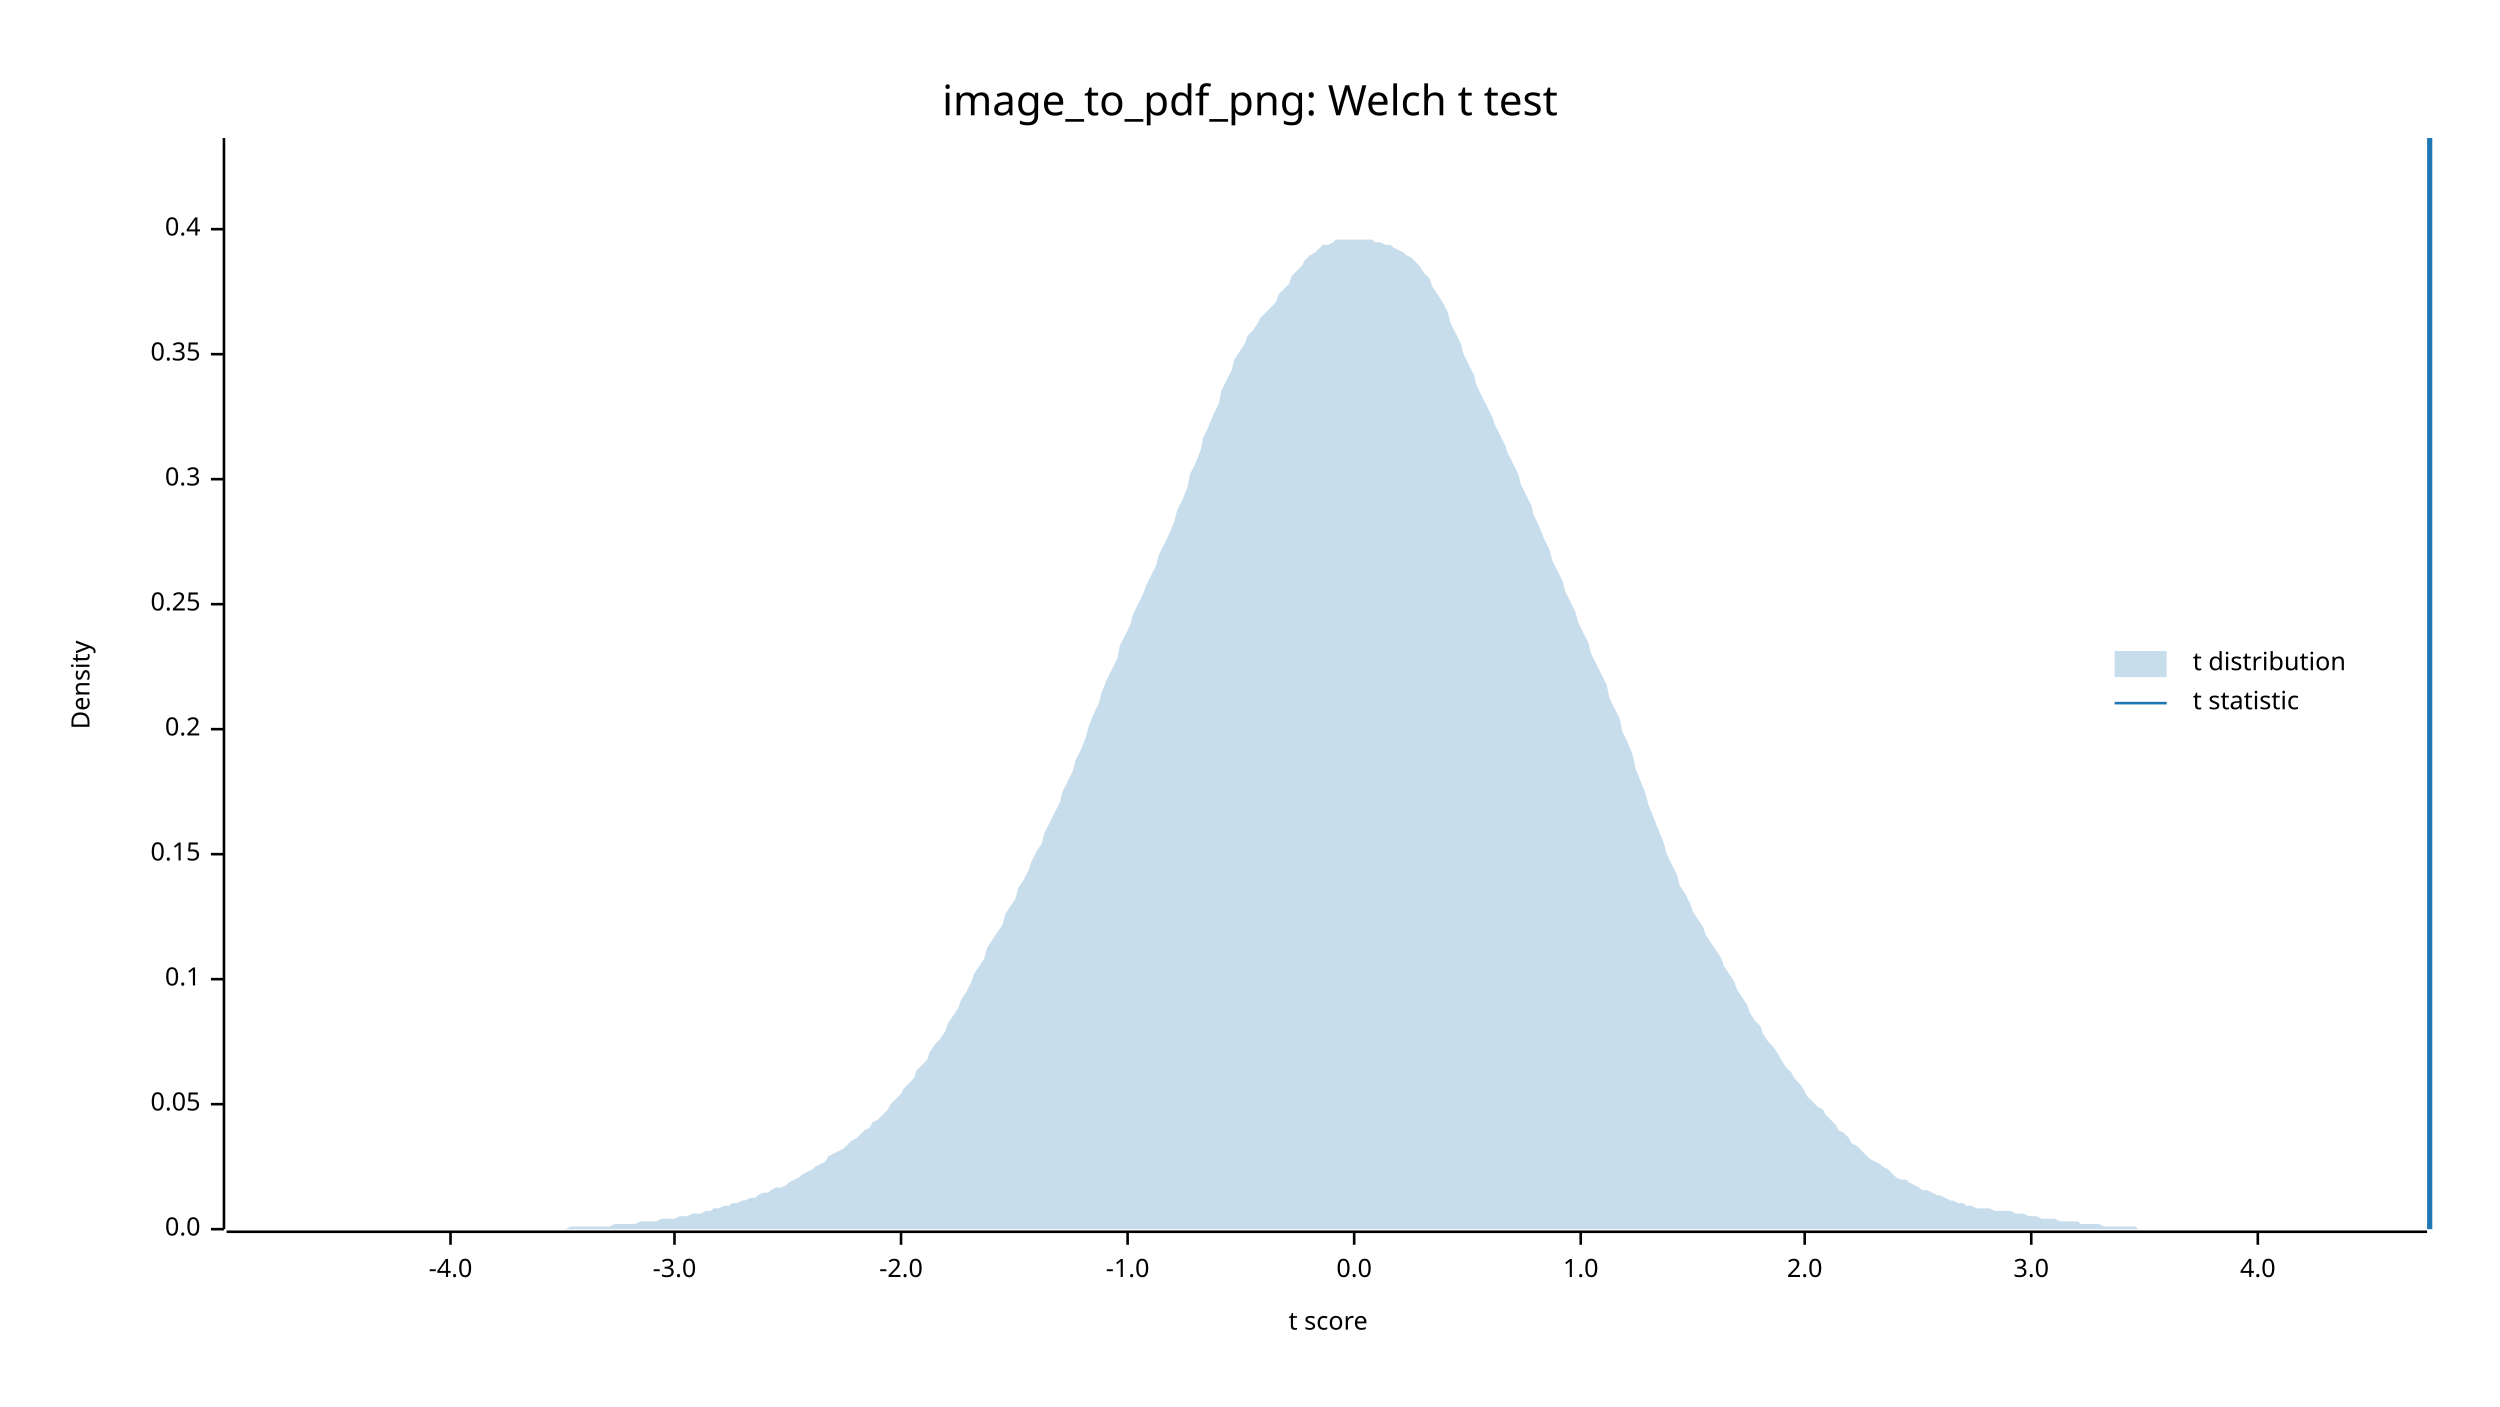
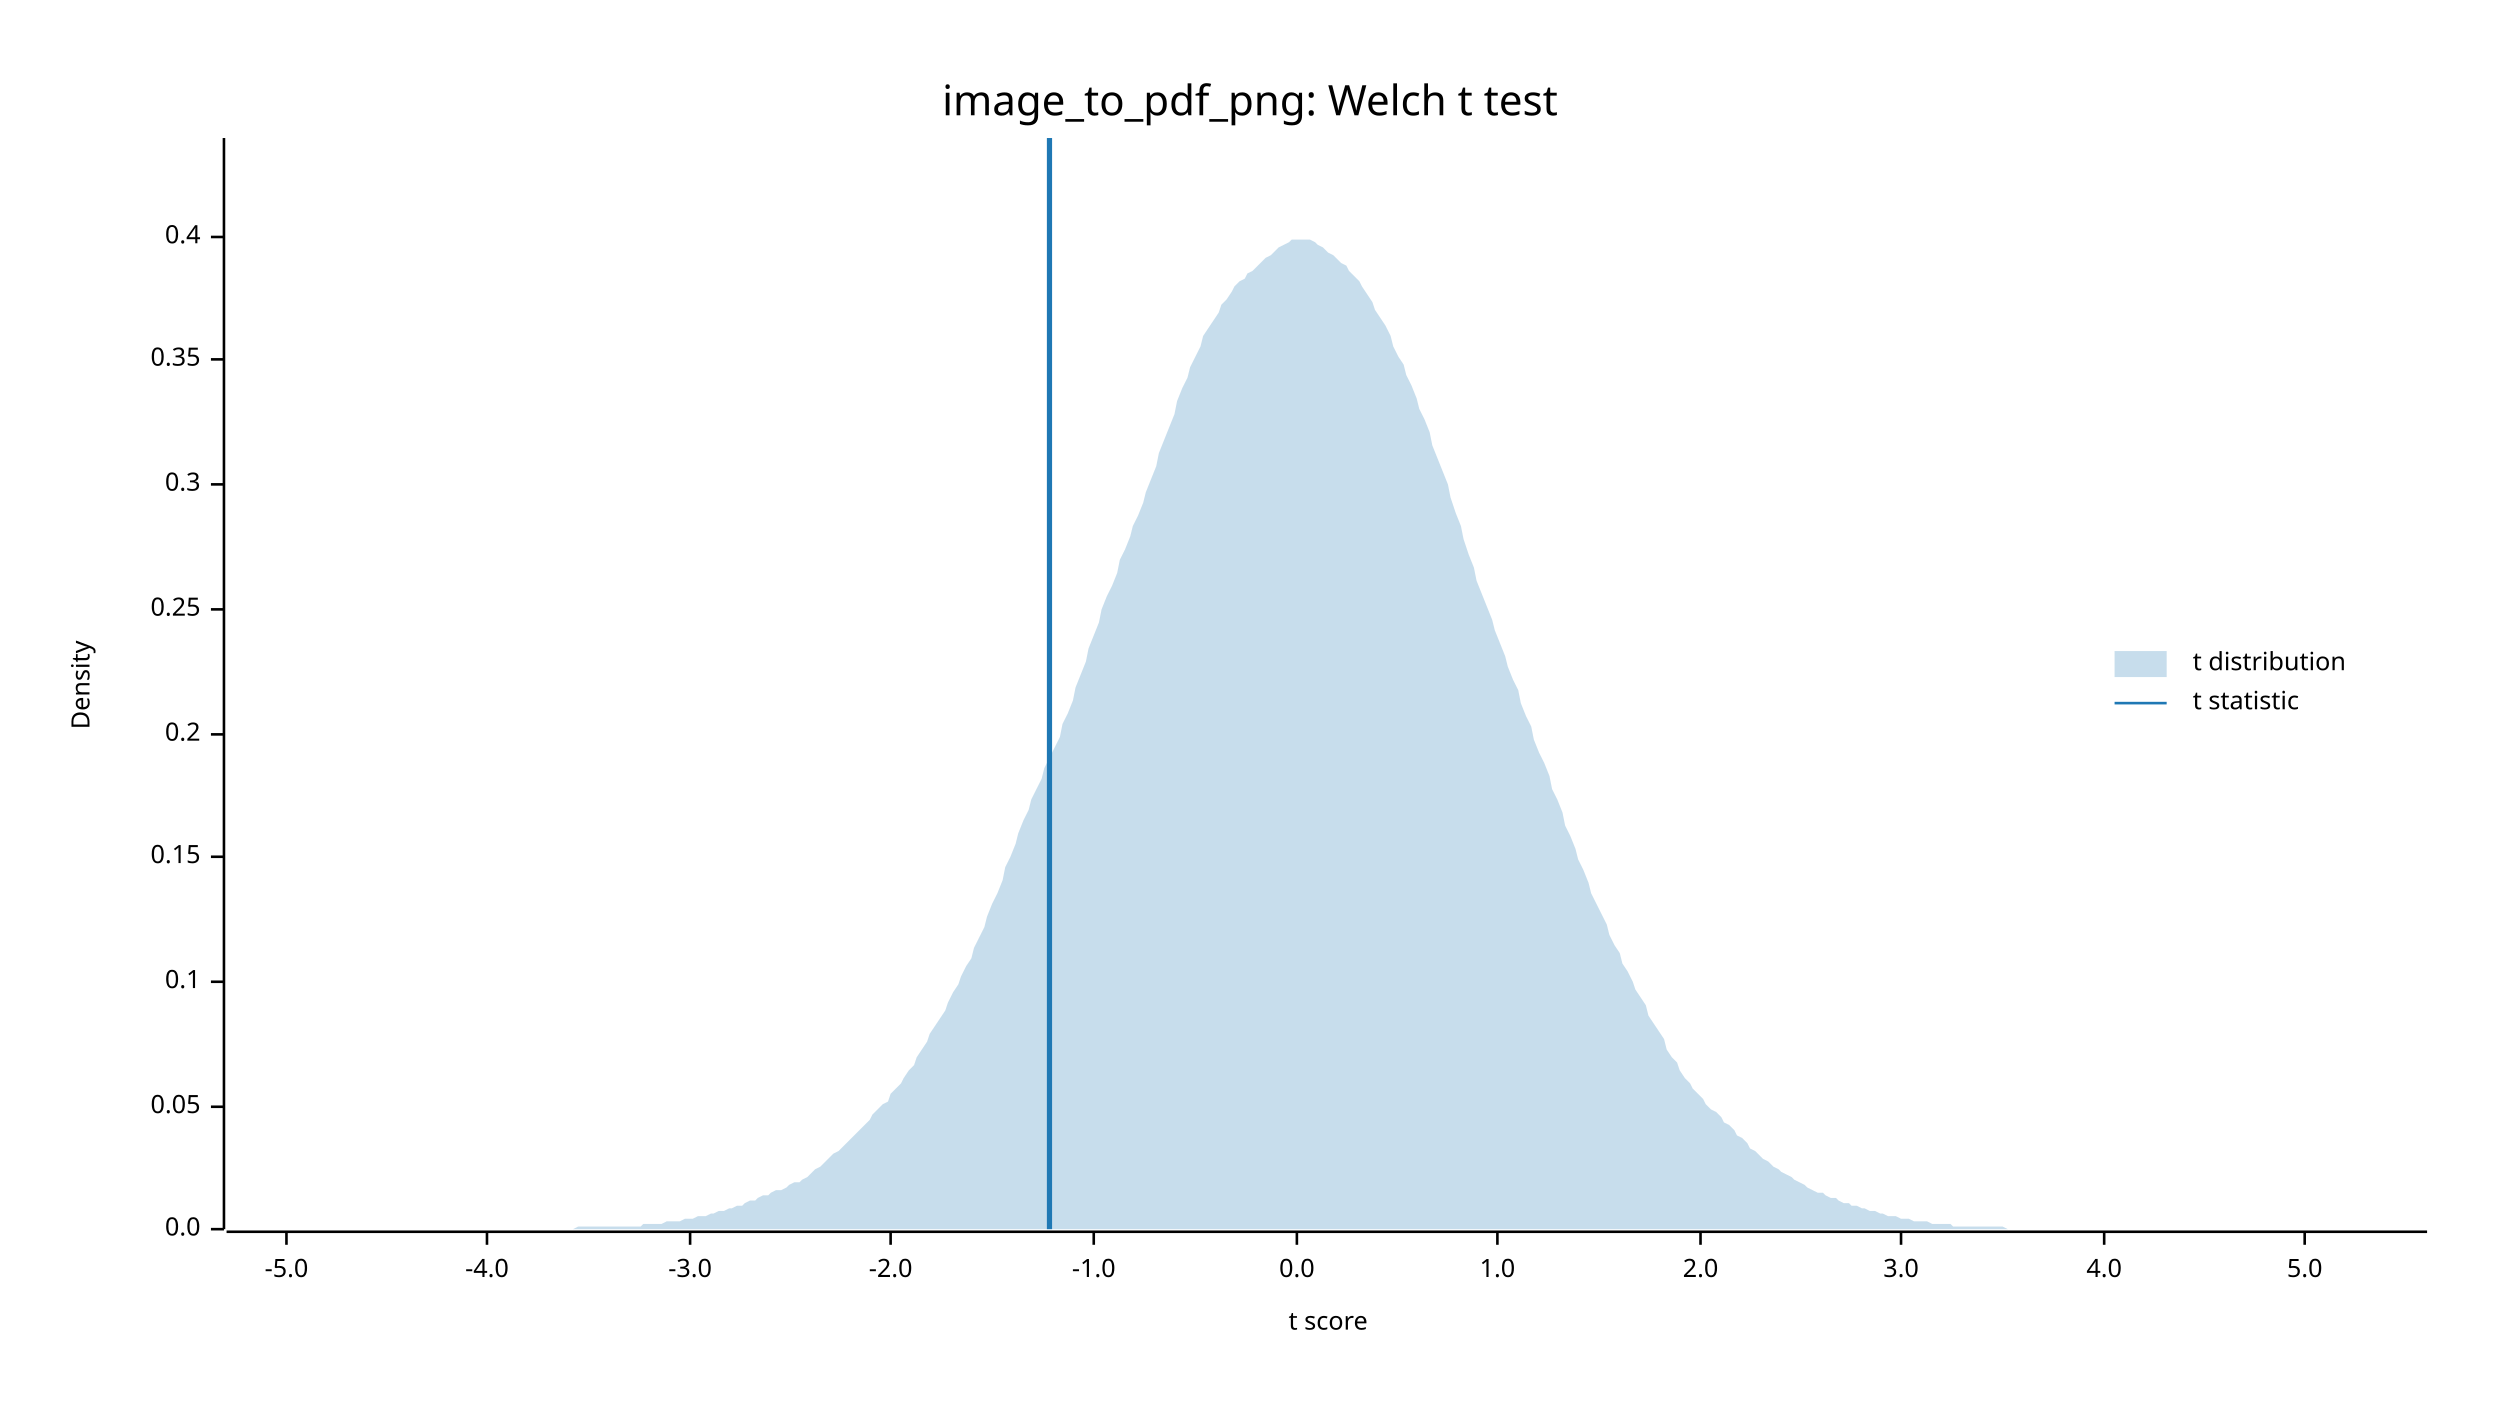
<svg xmlns="http://www.w3.org/2000/svg" width="960" height="540" viewBox="0 0 960 540">
  <text x="480" y="32" dy="0.76em" text-anchor="middle" font-family="sans-serif" font-size="16.129" opacity="1" fill="#000000">
image_to_pdf_png: Welch t test
</text>
  <text x="27" y="263" dy="0.76em" text-anchor="middle" font-family="sans-serif" font-size="9.677" opacity="1" fill="#000000" transform="rotate(270, 27, 263)">
Density
</text>
  <text x="510" y="513" dy="-0.5ex" text-anchor="middle" font-family="sans-serif" font-size="9.677" opacity="1" fill="#000000">
t score
</text>
  <polyline fill="none" opacity="1" stroke="#000000" stroke-width="1" points="86,53 86,472 " />
  <text x="77" y="472" dy="0.5ex" text-anchor="end" font-family="sans-serif" font-size="9.677" opacity="1" fill="#000000">
0.0
</text>
  <polyline fill="none" opacity="1" stroke="#000000" stroke-width="1" points="81,472 86,472 " />
-   <text x="77" y="424" dy="0.5ex" text-anchor="end" font-family="sans-serif" font-size="9.677" opacity="1" fill="#000000">
+   <text x="77" y="425" dy="0.5ex" text-anchor="end" font-family="sans-serif" font-size="9.677" opacity="1" fill="#000000">
0.05
</text>
-   <polyline fill="none" opacity="1" stroke="#000000" stroke-width="1" points="81,424 86,424 " />
-   <text x="77" y="376" dy="0.5ex" text-anchor="end" font-family="sans-serif" font-size="9.677" opacity="1" fill="#000000">
+   <polyline fill="none" opacity="1" stroke="#000000" stroke-width="1" points="81,425 86,425 " />
+   <text x="77" y="377" dy="0.5ex" text-anchor="end" font-family="sans-serif" font-size="9.677" opacity="1" fill="#000000">
0.1
</text>
-   <polyline fill="none" opacity="1" stroke="#000000" stroke-width="1" points="81,376 86,376 " />
-   <text x="77" y="328" dy="0.5ex" text-anchor="end" font-family="sans-serif" font-size="9.677" opacity="1" fill="#000000">
+   <polyline fill="none" opacity="1" stroke="#000000" stroke-width="1" points="81,377 86,377 " />
+   <text x="77" y="329" dy="0.5ex" text-anchor="end" font-family="sans-serif" font-size="9.677" opacity="1" fill="#000000">
0.15
</text>
-   <polyline fill="none" opacity="1" stroke="#000000" stroke-width="1" points="81,328 86,328 " />
-   <text x="77" y="280" dy="0.5ex" text-anchor="end" font-family="sans-serif" font-size="9.677" opacity="1" fill="#000000">
+   <polyline fill="none" opacity="1" stroke="#000000" stroke-width="1" points="81,329 86,329 " />
+   <text x="77" y="282" dy="0.5ex" text-anchor="end" font-family="sans-serif" font-size="9.677" opacity="1" fill="#000000">
0.2
</text>
-   <polyline fill="none" opacity="1" stroke="#000000" stroke-width="1" points="81,280 86,280 " />
-   <text x="77" y="232" dy="0.5ex" text-anchor="end" font-family="sans-serif" font-size="9.677" opacity="1" fill="#000000">
+   <polyline fill="none" opacity="1" stroke="#000000" stroke-width="1" points="81,282 86,282 " />
+   <text x="77" y="234" dy="0.5ex" text-anchor="end" font-family="sans-serif" font-size="9.677" opacity="1" fill="#000000">
0.25
</text>
-   <polyline fill="none" opacity="1" stroke="#000000" stroke-width="1" points="81,232 86,232 " />
-   <text x="77" y="184" dy="0.5ex" text-anchor="end" font-family="sans-serif" font-size="9.677" opacity="1" fill="#000000">
+   <polyline fill="none" opacity="1" stroke="#000000" stroke-width="1" points="81,234 86,234 " />
+   <text x="77" y="186" dy="0.5ex" text-anchor="end" font-family="sans-serif" font-size="9.677" opacity="1" fill="#000000">
0.3
</text>
-   <polyline fill="none" opacity="1" stroke="#000000" stroke-width="1" points="81,184 86,184 " />
-   <text x="77" y="136" dy="0.5ex" text-anchor="end" font-family="sans-serif" font-size="9.677" opacity="1" fill="#000000">
+   <polyline fill="none" opacity="1" stroke="#000000" stroke-width="1" points="81,186 86,186 " />
+   <text x="77" y="138" dy="0.5ex" text-anchor="end" font-family="sans-serif" font-size="9.677" opacity="1" fill="#000000">
0.35
</text>
-   <polyline fill="none" opacity="1" stroke="#000000" stroke-width="1" points="81,136 86,136 " />
-   <text x="77" y="88" dy="0.5ex" text-anchor="end" font-family="sans-serif" font-size="9.677" opacity="1" fill="#000000">
+   <polyline fill="none" opacity="1" stroke="#000000" stroke-width="1" points="81,138 86,138 " />
+   <text x="77" y="91" dy="0.5ex" text-anchor="end" font-family="sans-serif" font-size="9.677" opacity="1" fill="#000000">
0.4
</text>
-   <polyline fill="none" opacity="1" stroke="#000000" stroke-width="1" points="81,88 86,88 " />
+   <polyline fill="none" opacity="1" stroke="#000000" stroke-width="1" points="81,91 86,91 " />
  <polyline fill="none" opacity="1" stroke="#000000" stroke-width="1" points="87,473 932,473 " />
-   <text x="173" y="483" dy="0.76em" text-anchor="middle" font-family="sans-serif" font-size="9.677" opacity="1" fill="#000000">
+   <text x="110" y="483" dy="0.76em" text-anchor="middle" font-family="sans-serif" font-size="9.677" opacity="1" fill="#000000">
+ -5.0
+ </text>
+   <polyline fill="none" opacity="1" stroke="#000000" stroke-width="1" points="110,473 110,478 " />
+   <text x="187" y="483" dy="0.76em" text-anchor="middle" font-family="sans-serif" font-size="9.677" opacity="1" fill="#000000">
-4.0
</text>
-   <polyline fill="none" opacity="1" stroke="#000000" stroke-width="1" points="173,473 173,478 " />
-   <text x="259" y="483" dy="0.76em" text-anchor="middle" font-family="sans-serif" font-size="9.677" opacity="1" fill="#000000">
+   <polyline fill="none" opacity="1" stroke="#000000" stroke-width="1" points="187,473 187,478 " />
+   <text x="265" y="483" dy="0.76em" text-anchor="middle" font-family="sans-serif" font-size="9.677" opacity="1" fill="#000000">
-3.0
</text>
-   <polyline fill="none" opacity="1" stroke="#000000" stroke-width="1" points="259,473 259,478 " />
-   <text x="346" y="483" dy="0.76em" text-anchor="middle" font-family="sans-serif" font-size="9.677" opacity="1" fill="#000000">
+   <polyline fill="none" opacity="1" stroke="#000000" stroke-width="1" points="265,473 265,478 " />
+   <text x="342" y="483" dy="0.76em" text-anchor="middle" font-family="sans-serif" font-size="9.677" opacity="1" fill="#000000">
-2.0
</text>
-   <polyline fill="none" opacity="1" stroke="#000000" stroke-width="1" points="346,473 346,478 " />
-   <text x="433" y="483" dy="0.76em" text-anchor="middle" font-family="sans-serif" font-size="9.677" opacity="1" fill="#000000">
+   <polyline fill="none" opacity="1" stroke="#000000" stroke-width="1" points="342,473 342,478 " />
+   <text x="420" y="483" dy="0.76em" text-anchor="middle" font-family="sans-serif" font-size="9.677" opacity="1" fill="#000000">
-1.0
</text>
-   <polyline fill="none" opacity="1" stroke="#000000" stroke-width="1" points="433,473 433,478 " />
-   <text x="520" y="483" dy="0.76em" text-anchor="middle" font-family="sans-serif" font-size="9.677" opacity="1" fill="#000000">
+   <polyline fill="none" opacity="1" stroke="#000000" stroke-width="1" points="420,473 420,478 " />
+   <text x="498" y="483" dy="0.76em" text-anchor="middle" font-family="sans-serif" font-size="9.677" opacity="1" fill="#000000">
0.0
</text>
-   <polyline fill="none" opacity="1" stroke="#000000" stroke-width="1" points="520,473 520,478 " />
-   <text x="607" y="483" dy="0.76em" text-anchor="middle" font-family="sans-serif" font-size="9.677" opacity="1" fill="#000000">
+   <polyline fill="none" opacity="1" stroke="#000000" stroke-width="1" points="498,473 498,478 " />
+   <text x="575" y="483" dy="0.76em" text-anchor="middle" font-family="sans-serif" font-size="9.677" opacity="1" fill="#000000">
1.0
</text>
-   <polyline fill="none" opacity="1" stroke="#000000" stroke-width="1" points="607,473 607,478 " />
-   <text x="693" y="483" dy="0.76em" text-anchor="middle" font-family="sans-serif" font-size="9.677" opacity="1" fill="#000000">
+   <polyline fill="none" opacity="1" stroke="#000000" stroke-width="1" points="575,473 575,478 " />
+   <text x="653" y="483" dy="0.76em" text-anchor="middle" font-family="sans-serif" font-size="9.677" opacity="1" fill="#000000">
2.0
</text>
-   <polyline fill="none" opacity="1" stroke="#000000" stroke-width="1" points="693,473 693,478 " />
-   <text x="780" y="483" dy="0.76em" text-anchor="middle" font-family="sans-serif" font-size="9.677" opacity="1" fill="#000000">
+   <polyline fill="none" opacity="1" stroke="#000000" stroke-width="1" points="653,473 653,478 " />
+   <text x="730" y="483" dy="0.76em" text-anchor="middle" font-family="sans-serif" font-size="9.677" opacity="1" fill="#000000">
3.0
</text>
-   <polyline fill="none" opacity="1" stroke="#000000" stroke-width="1" points="780,473 780,478 " />
-   <text x="867" y="483" dy="0.76em" text-anchor="middle" font-family="sans-serif" font-size="9.677" opacity="1" fill="#000000">
+   <polyline fill="none" opacity="1" stroke="#000000" stroke-width="1" points="730,473 730,478 " />
+   <text x="808" y="483" dy="0.76em" text-anchor="middle" font-family="sans-serif" font-size="9.677" opacity="1" fill="#000000">
4.0
</text>
-   <polyline fill="none" opacity="1" stroke="#000000" stroke-width="1" points="867,473 867,478 " />
-   <polygon opacity="0.25" fill="#1F78B4" points="87,472 88,472 90,472 92,472 93,472 95,472 97,472 98,472 100,472 102,472 103,472 105,472 107,472 109,472 110,472 112,472 114,472 115,472 117,472 119,472 120,472 122,472 124,472 125,472 127,472 129,472 131,472 132,472 134,472 136,472 137,472 139,472 141,472 142,472 144,472 146,472 147,472 149,472 151,472 153,472 154,472 156,472 158,472 159,472 161,472 163,472 164,472 166,472 168,472 169,472 171,472 173,472 175,472 176,472 178,472 180,472 181,472 183,472 185,472 186,472 188,472 190,472 191,472 193,472 195,472 197,472 198,472 200,472 202,472 203,472 205,472 207,472 208,472 210,472 212,472 214,472 215,472 217,472 219,471 220,471 222,471 224,471 225,471 227,471 229,471 230,471 232,471 234,471 236,470 237,470 239,470 241,470 242,470 244,470 246,469 247,469 249,469 251,469 252,469 254,468 256,468 258,468 259,468 261,467 263,467 264,467 266,466 268,466 269,466 271,465 273,465 274,464 276,464 278,463 280,463 281,462 283,462 285,461 286,461 288,460 290,460 291,459 293,458 295,458 296,457 298,456 300,456 302,455 303,454 305,453 307,452 308,451 310,450 312,449 313,448 315,447 317,446 318,444 320,443 322,442 324,441 325,440 327,438 329,437 330,436 332,434 334,433 335,431 337,430 339,428 341,426 342,424 344,422 346,420 347,418 349,416 351,414 352,411 354,409 356,407 357,404 359,401 361,399 363,396 364,393 366,390 368,387 369,384 371,381 373,377 374,374 376,371 378,368 379,364 381,361 383,358 385,355 386,351 388,348 390,345 391,341 393,338 395,334 396,331 398,327 400,324 401,320 403,316 405,312 407,308 408,304 410,300 412,296 413,292 415,288 417,283 418,279 420,274 422,270 423,266 425,261 427,257 429,253 430,248 432,244 434,240 435,236 437,232 439,228 440,225 442,221 444,217 445,213 447,209 449,205 451,200 452,196 454,192 456,187 457,182 459,178 461,173 462,168 464,164 466,159 468,155 469,150 471,146 473,142 474,138 476,135 478,132 479,129 481,127 483,124 484,122 486,120 488,118 490,116 491,113 493,111 495,109 496,106 498,104 500,102 501,100 503,98 505,97 506,96 508,94 510,94 512,93 513,92 515,92 517,92 518,92 520,92 522,92 523,92 525,92 527,92 528,93 530,93 532,94 534,94 535,95 537,96 539,97 540,98 542,99 544,101 545,102 547,105 549,107 550,110 552,113 554,116 556,120 557,124 559,128 561,132 562,136 564,140 566,144 567,148 569,152 571,156 573,160 574,163 576,167 578,171 579,174 581,178 583,182 584,186 586,190 588,194 589,198 591,202 593,207 595,211 596,215 598,219 600,223 601,227 603,231 605,235 606,239 608,243 610,247 611,251 613,255 615,259 617,263 618,268 620,272 622,276 623,281 625,285 627,290 628,295 630,300 632,305 633,309 635,314 637,319 639,324 640,328 642,332 644,336 645,340 647,343 649,347 650,350 652,353 654,356 655,359 657,362 659,365 661,368 662,371 664,374 666,377 667,380 669,383 671,386 672,389 674,392 676,394 677,397 679,400 681,402 683,405 684,407 686,410 688,412 689,414 691,416 693,419 694,421 696,423 698,425 700,426 701,428 703,430 705,432 706,434 708,435 710,437 711,439 713,440 715,442 716,443 718,445 720,446 722,447 723,448 725,449 727,451 728,452 730,453 732,453 733,454 735,455 737,456 738,457 740,457 742,458 744,459 745,459 747,460 749,461 750,461 752,462 754,462 755,463 757,463 759,464 760,464 762,464 764,464 766,465 767,465 769,465 771,465 772,465 774,466 776,466 777,466 779,467 781,467 782,467 784,468 786,468 788,468 789,468 791,469 793,469 794,469 796,469 798,469 799,470 801,470 803,470 804,470 806,470 808,471 810,471 811,471 813,471 815,471 816,471 818,471 820,471 821,472 823,472 825,472 827,472 828,472 830,472 832,472 833,472 835,472 837,472 838,472 840,472 842,472 843,472 845,472 847,472 849,472 850,472 852,472 854,472 855,472 857,472 859,472 860,472 862,472 864,472 865,472 867,472 869,472 871,472 872,472 874,472 876,472 877,472 879,472 881,472 882,472 884,472 886,472 887,472 889,472 891,472 893,472 894,472 896,472 898,472 899,472 901,472 903,472 904,472 906,472 908,472 909,472 911,472 913,472 915,472 916,472 918,472 920,472 921,472 923,472 925,472 926,472 928,472 930,472 932,472 932,472 87,472 " />
-   <polyline fill="none" opacity="1" stroke="#1F78B4" stroke-width="2" points="933,472 933,53 " />
+   <polyline fill="none" opacity="1" stroke="#000000" stroke-width="1" points="808,473 808,478 " />
+   <text x="885" y="483" dy="0.76em" text-anchor="middle" font-family="sans-serif" font-size="9.677" opacity="1" fill="#000000">
+ 5.0
+ </text>
+   <polyline fill="none" opacity="1" stroke="#000000" stroke-width="1" points="885,473 885,478 " />
+   <polygon opacity="0.25" fill="#1F78B4" points="87,472 88,472 90,472 92,472 93,472 95,472 97,472 98,472 100,472 102,472 103,472 105,472 107,472 109,472 110,472 112,472 114,472 115,472 117,472 119,472 120,472 122,472 124,472 125,472 127,472 129,472 131,472 132,472 134,472 136,472 137,472 139,472 141,472 142,472 144,472 146,472 147,472 149,472 151,472 153,472 154,472 156,472 158,472 159,472 161,472 163,472 164,472 166,472 168,472 169,472 171,472 173,472 175,472 176,472 178,472 180,472 181,472 183,472 185,472 186,472 188,472 190,472 191,472 193,472 195,472 197,472 198,472 200,472 202,472 203,472 205,472 207,472 208,472 210,472 212,472 214,472 215,472 217,472 219,472 220,472 222,471 224,471 225,471 227,471 229,471 230,471 232,471 234,471 236,471 237,471 239,471 241,471 242,471 244,471 246,471 247,470 249,470 251,470 252,470 254,470 256,469 258,469 259,469 261,469 263,468 264,468 266,468 268,467 269,467 271,467 273,466 274,466 276,465 278,465 280,464 281,464 283,463 285,463 286,462 288,461 290,461 291,460 293,459 295,459 296,458 298,457 300,457 302,456 303,455 305,454 307,454 308,453 310,452 312,450 313,449 315,448 317,446 318,445 320,443 322,442 324,440 325,439 327,437 329,435 330,434 332,432 334,430 335,428 337,426 339,424 341,423 342,420 344,418 346,416 347,414 349,411 351,409 352,406 354,403 356,400 357,397 359,394 361,391 363,388 364,385 366,381 368,378 369,375 371,371 373,368 374,364 376,360 378,356 379,352 381,347 383,343 385,338 386,333 388,329 390,324 391,320 393,315 395,311 396,307 398,303 400,299 401,295 403,291 405,287 407,283 408,278 410,274 412,269 413,264 415,259 417,254 418,249 420,244 422,239 423,234 425,229 427,225 429,220 430,215 432,211 434,206 435,202 437,198 439,193 440,189 442,184 444,179 445,174 447,169 449,164 451,159 452,154 454,149 456,145 457,141 459,137 461,133 462,129 464,126 466,123 468,120 469,117 471,115 473,112 474,110 476,108 478,107 479,105 481,104 483,102 484,101 486,99 488,98 490,96 491,95 493,94 495,93 496,92 498,92 500,92 501,92 503,92 505,93 506,94 508,95 510,97 512,98 513,99 515,101 517,102 518,104 520,106 522,108 523,110 525,113 527,116 528,119 530,122 532,125 534,129 535,133 537,137 539,140 540,144 542,148 544,153 545,157 547,161 549,166 550,171 552,176 554,181 556,186 557,191 559,197 561,202 562,207 564,213 566,218 567,223 569,228 571,233 573,238 574,242 576,247 578,252 579,256 581,261 583,265 584,270 586,275 588,279 589,284 591,289 593,293 595,298 596,303 598,307 600,312 601,317 603,321 605,326 606,330 608,334 610,339 611,343 613,347 615,351 617,355 618,359 620,363 622,366 623,370 625,373 627,377 628,380 630,383 632,386 633,390 635,393 637,396 639,399 640,403 642,406 644,408 645,411 647,414 649,416 650,418 652,420 654,422 655,424 657,426 659,427 661,429 662,431 664,432 666,434 667,436 669,437 671,439 672,441 674,442 676,444 677,445 679,446 681,448 683,449 684,450 686,451 688,452 689,453 691,454 693,455 694,456 696,457 698,458 700,458 701,459 703,460 705,460 706,461 708,462 710,462 711,463 713,463 715,464 716,464 718,465 720,465 722,466 723,466 725,467 727,467 728,467 730,468 732,468 733,468 735,469 737,469 738,469 740,469 742,470 744,470 745,470 747,470 749,470 750,471 752,471 754,471 755,471 757,471 759,471 760,471 762,471 764,471 766,471 767,471 769,471 771,472 772,472 774,472 776,472 777,472 779,472 781,472 782,472 784,472 786,472 788,472 789,472 791,472 793,472 794,472 796,472 798,472 799,472 801,472 803,472 804,472 806,472 808,472 810,472 811,472 813,472 815,472 816,472 818,472 820,472 821,472 823,472 825,472 827,472 828,472 830,472 832,472 833,472 835,472 837,472 838,472 840,472 842,472 843,472 845,472 847,472 849,472 850,472 852,472 854,472 855,472 857,472 859,472 860,472 862,472 864,472 865,472 867,472 869,472 871,472 872,472 874,472 876,472 877,472 879,472 881,472 882,472 884,472 886,472 887,472 889,472 891,472 893,472 894,472 896,472 898,472 899,472 901,472 903,472 904,472 906,472 908,472 909,472 911,472 913,472 915,472 916,472 918,472 920,472 921,472 923,472 925,472 926,472 928,472 930,472 932,472 932,472 87,472 " />
+   <polyline fill="none" opacity="1" stroke="#1F78B4" stroke-width="2" points="403,472 403,53 " />
  <text x="842" y="250" dy="0.76em" text-anchor="start" font-family="sans-serif" font-size="9.677" opacity="1" fill="#000000">
t distribution
</text>
  <text x="842" y="265" dy="0.76em" text-anchor="start" font-family="sans-serif" font-size="9.677" opacity="1" fill="#000000">
t statistic
</text>
  <rect x="812" y="250" width="20" height="10" opacity="0.25" fill="#1F78B4" stroke="none" />
  <polyline fill="none" opacity="1" stroke="#1F78B4" stroke-width="1" points="812,270 832,270 " />
</svg>
